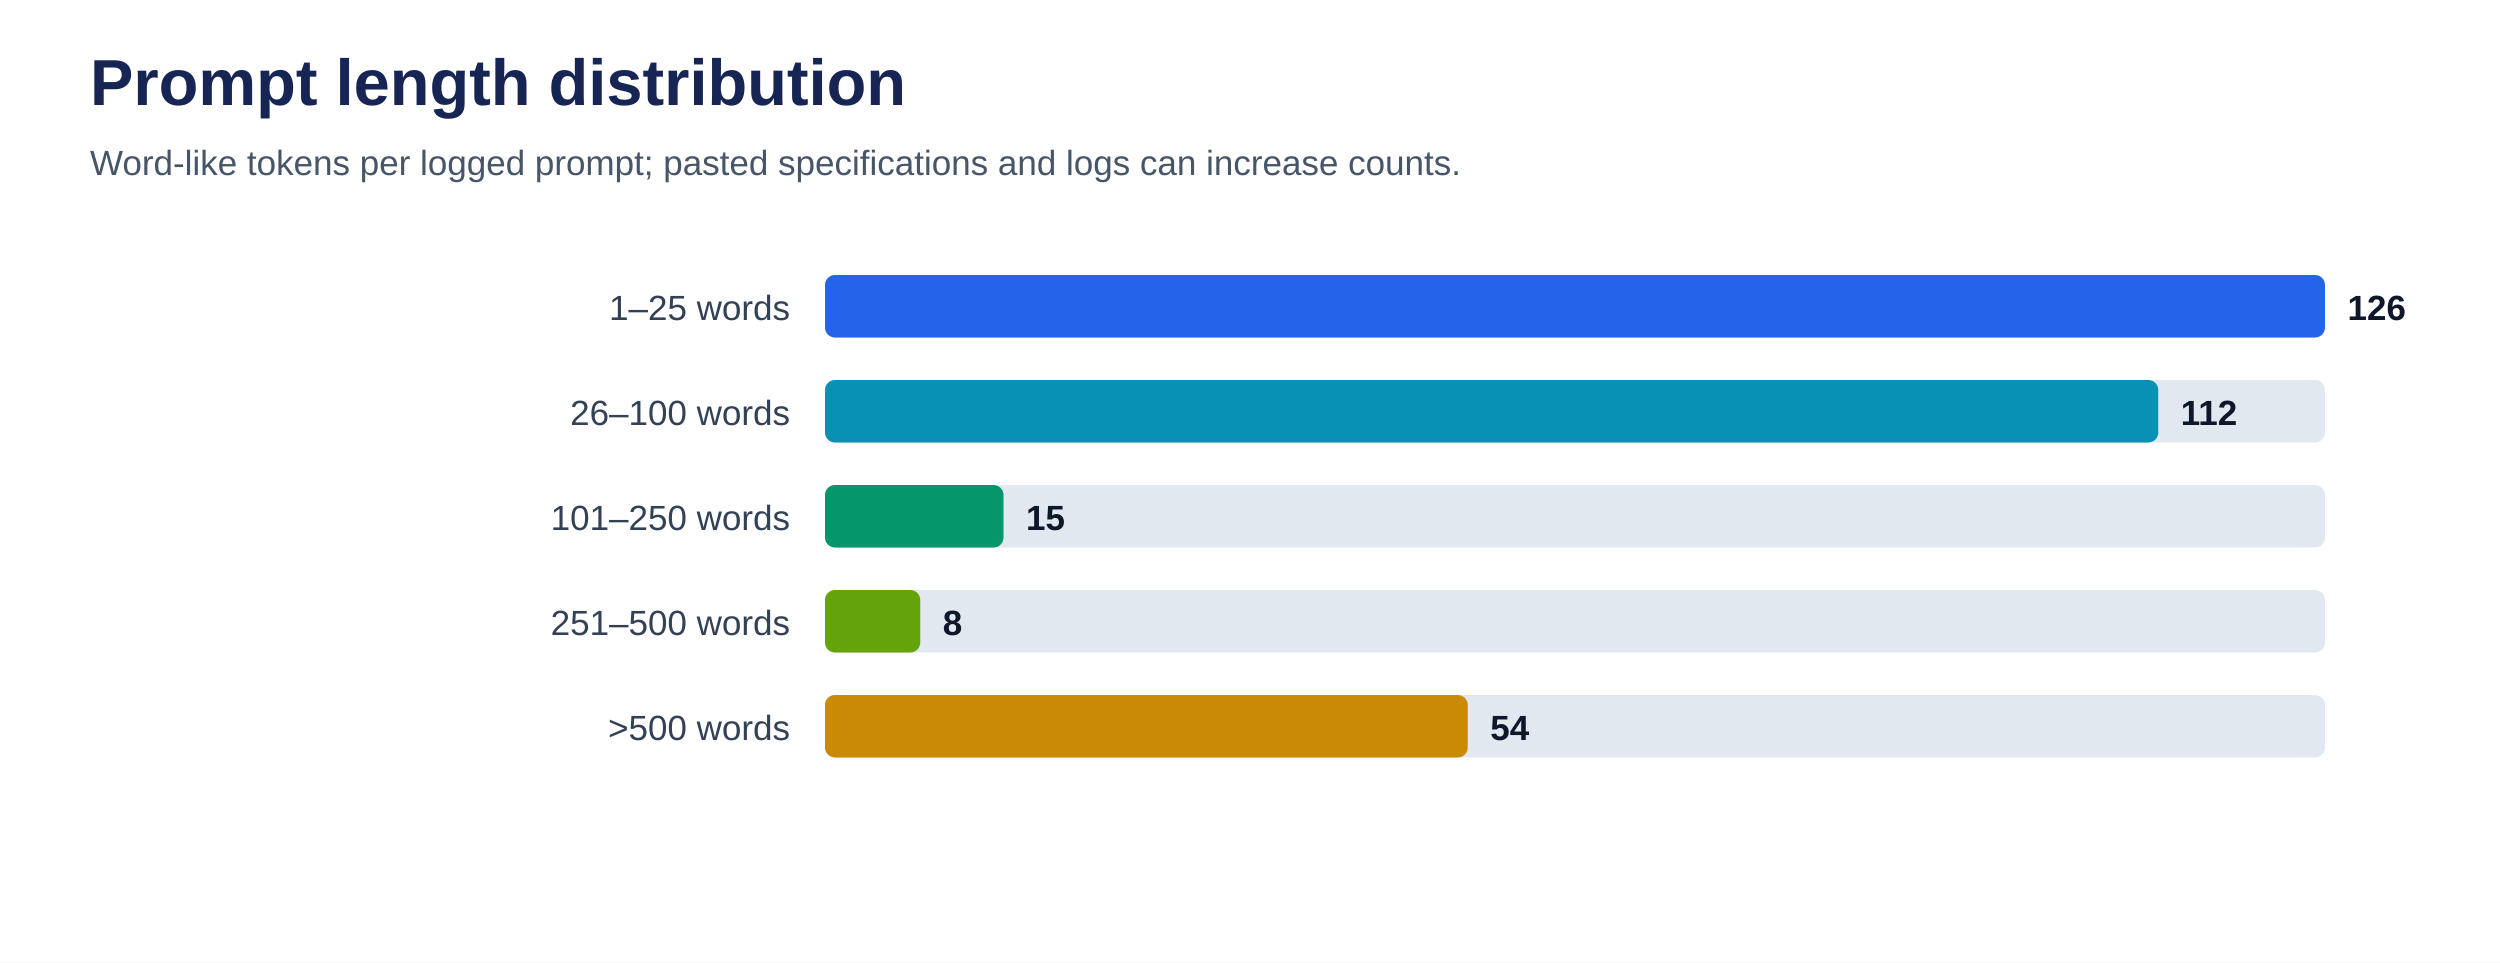
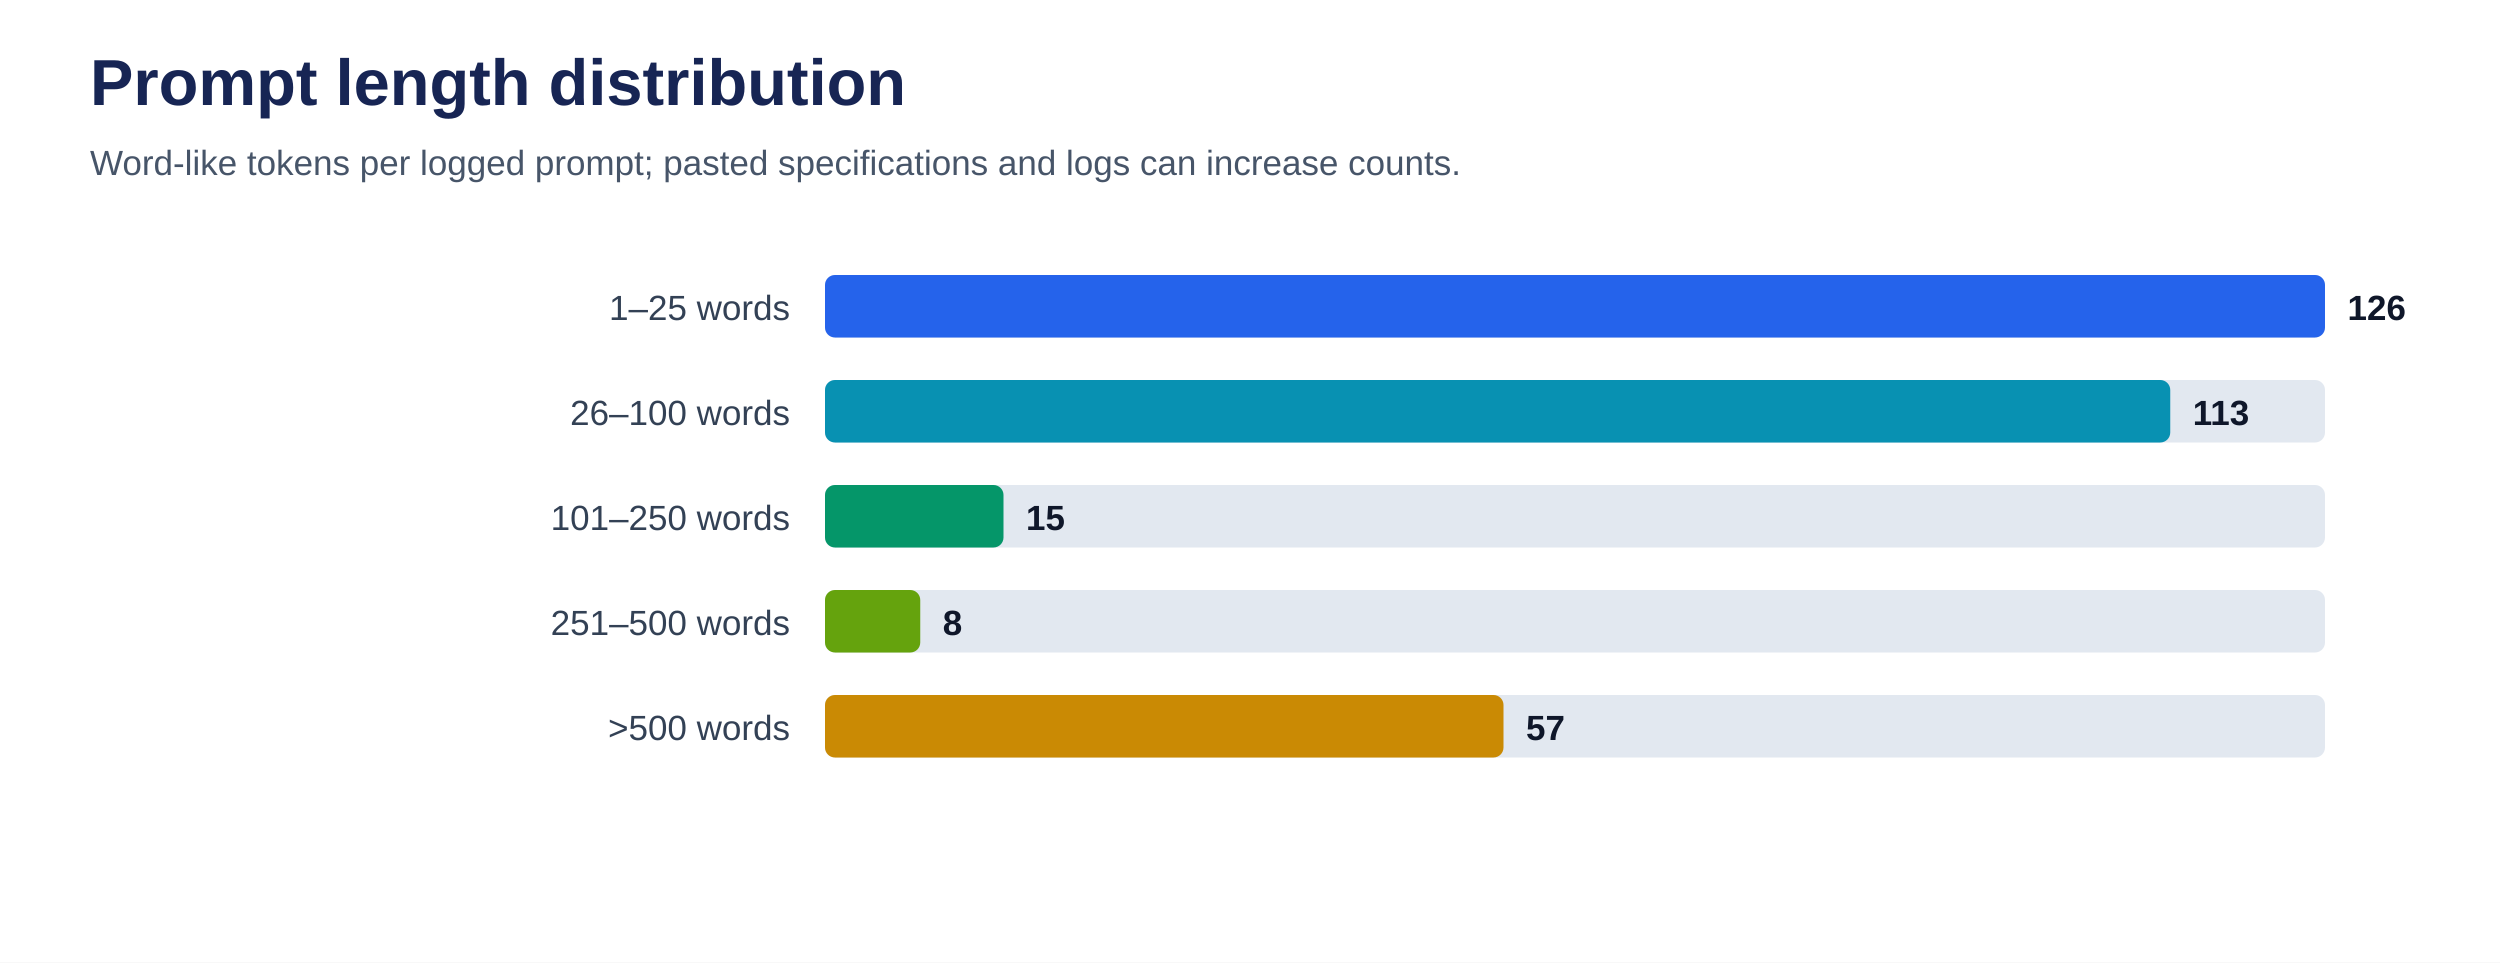
<svg xmlns="http://www.w3.org/2000/svg" viewBox="0 0 1000 385" role="img" aria-labelledby="title desc">
  <rect width="100%" height="100%" fill="#ffffff" />
  <text x="36" y="42" font-family="Arial, sans-serif" font-size="26" font-weight="700" fill="#172554">Prompt length distribution</text>
  <text x="36" y="70" font-family="Arial, sans-serif" font-size="14" fill="#475569">Word-like tokens per logged prompt; pasted specifications and logs can increase counts.</text>
  <text x="316" y="128" text-anchor="end" font-family="Arial, sans-serif" font-size="14" fill="#334155">1–25 words</text>
  <rect x="330" y="110" width="600" height="25" rx="4" fill="#e2e8f0" />
  <rect x="330" y="110" width="600.0" height="25" rx="4" fill="#2563eb" />
  <text x="939.0" y="128" font-family="Arial, sans-serif" font-size="14" font-weight="700" fill="#0f172a">126</text>
  <text x="316" y="170" text-anchor="end" font-family="Arial, sans-serif" font-size="14" fill="#334155">26–100 words</text>
  <rect x="330" y="152" width="600" height="25" rx="4" fill="#e2e8f0" />
-   <rect x="330" y="152" width="533.3" height="25" rx="4" fill="#0891b2" />
-   <text x="872.3" y="170" font-family="Arial, sans-serif" font-size="14" font-weight="700" fill="#0f172a">112</text>
+   <rect x="330" y="152" width="538.1" height="25" rx="4" fill="#0891b2" />
+   <text x="877.1" y="170" font-family="Arial, sans-serif" font-size="14" font-weight="700" fill="#0f172a">113</text>
  <text x="316" y="212" text-anchor="end" font-family="Arial, sans-serif" font-size="14" fill="#334155">101–250 words</text>
  <rect x="330" y="194" width="600" height="25" rx="4" fill="#e2e8f0" />
  <rect x="330" y="194" width="71.4" height="25" rx="4" fill="#059669" />
  <text x="410.4" y="212" font-family="Arial, sans-serif" font-size="14" font-weight="700" fill="#0f172a">15</text>
  <text x="316" y="254" text-anchor="end" font-family="Arial, sans-serif" font-size="14" fill="#334155">251–500 words</text>
  <rect x="330" y="236" width="600" height="25" rx="4" fill="#e2e8f0" />
  <rect x="330" y="236" width="38.1" height="25" rx="4" fill="#65a30d" />
  <text x="377.1" y="254" font-family="Arial, sans-serif" font-size="14" font-weight="700" fill="#0f172a">8</text>
  <text x="316" y="296" text-anchor="end" font-family="Arial, sans-serif" font-size="14" fill="#334155">&gt;500 words</text>
  <rect x="330" y="278" width="600" height="25" rx="4" fill="#e2e8f0" />
-   <rect x="330" y="278" width="257.1" height="25" rx="4" fill="#ca8a04" />
-   <text x="596.1" y="296" font-family="Arial, sans-serif" font-size="14" font-weight="700" fill="#0f172a">54</text>
+   <rect x="330" y="278" width="271.4" height="25" rx="4" fill="#ca8a04" />
+   <text x="610.4" y="296" font-family="Arial, sans-serif" font-size="14" font-weight="700" fill="#0f172a">57</text>
</svg>
